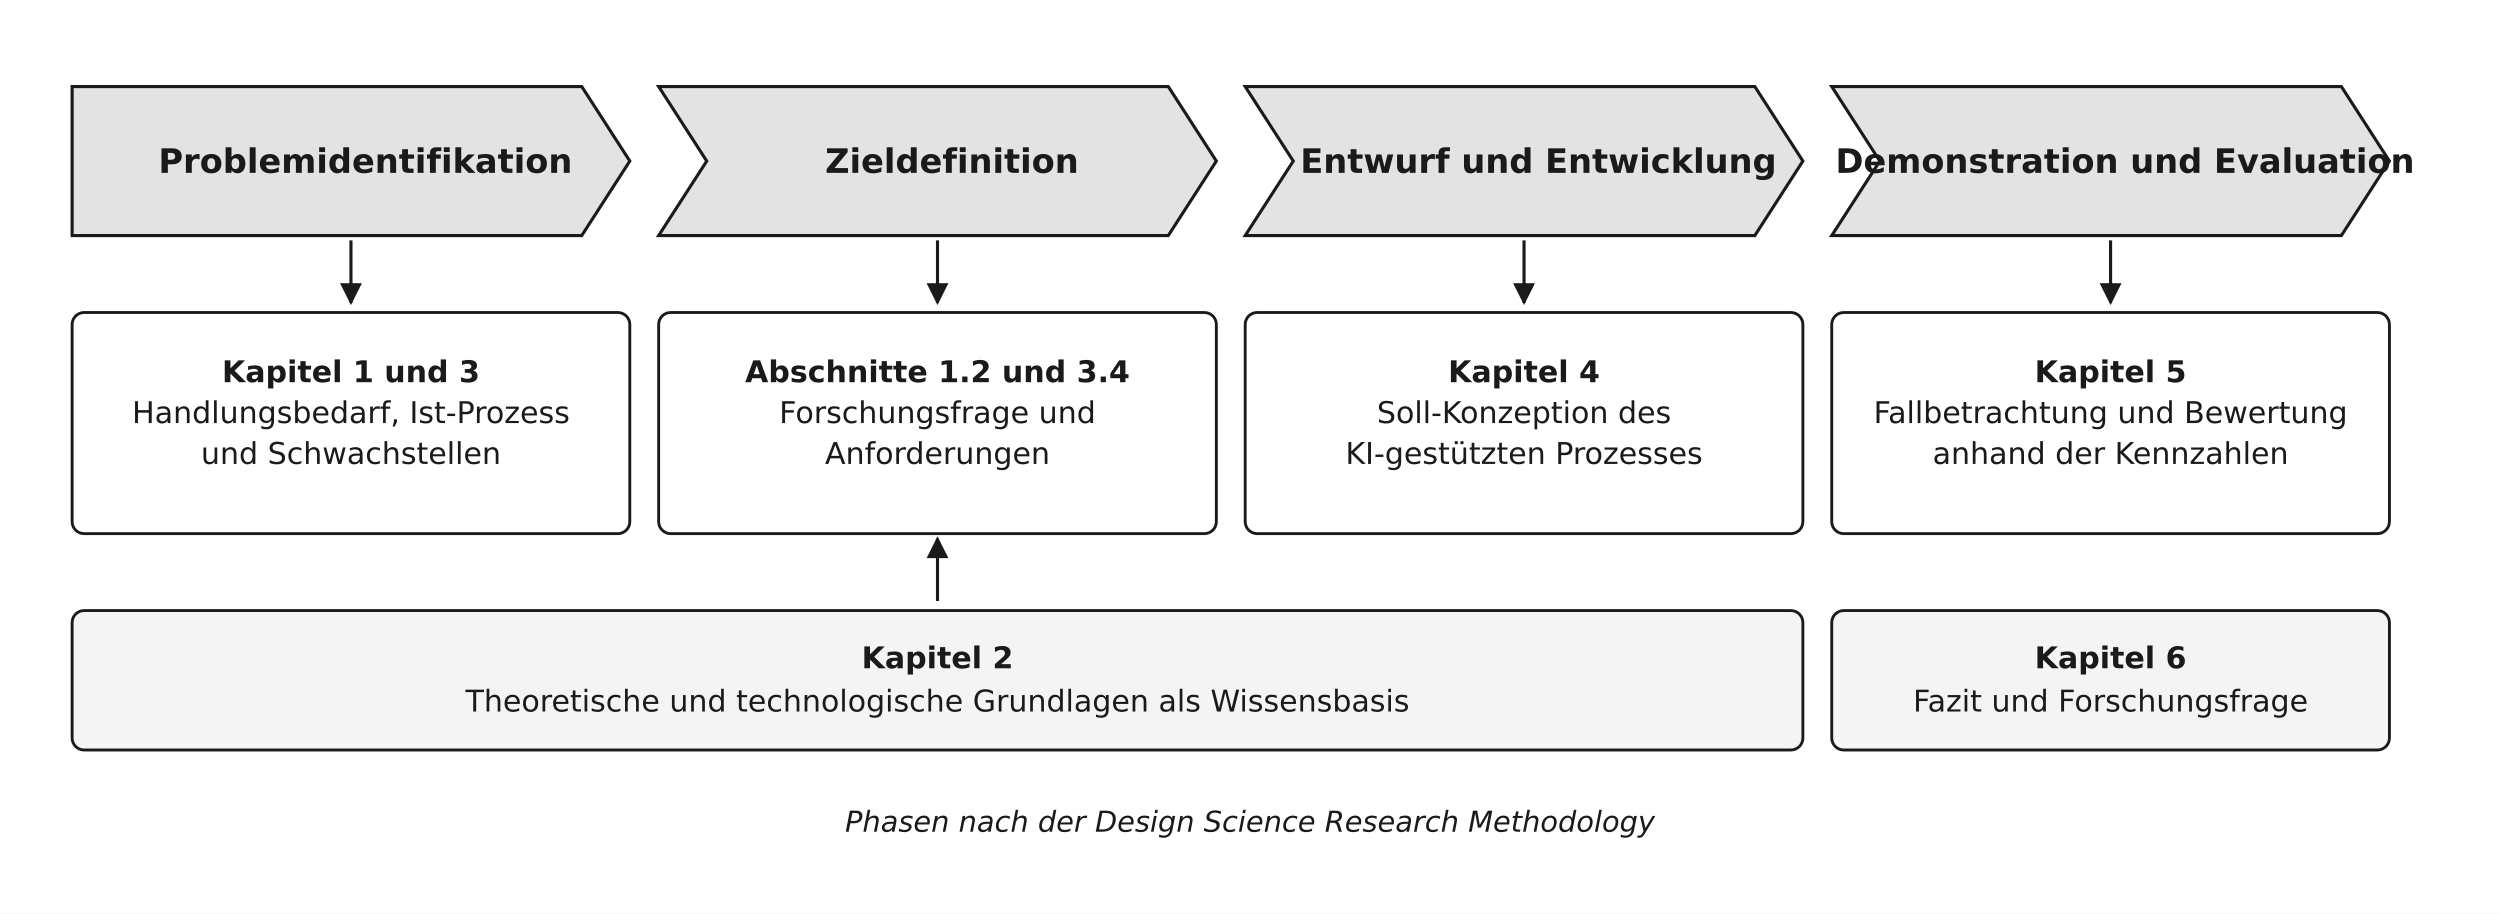
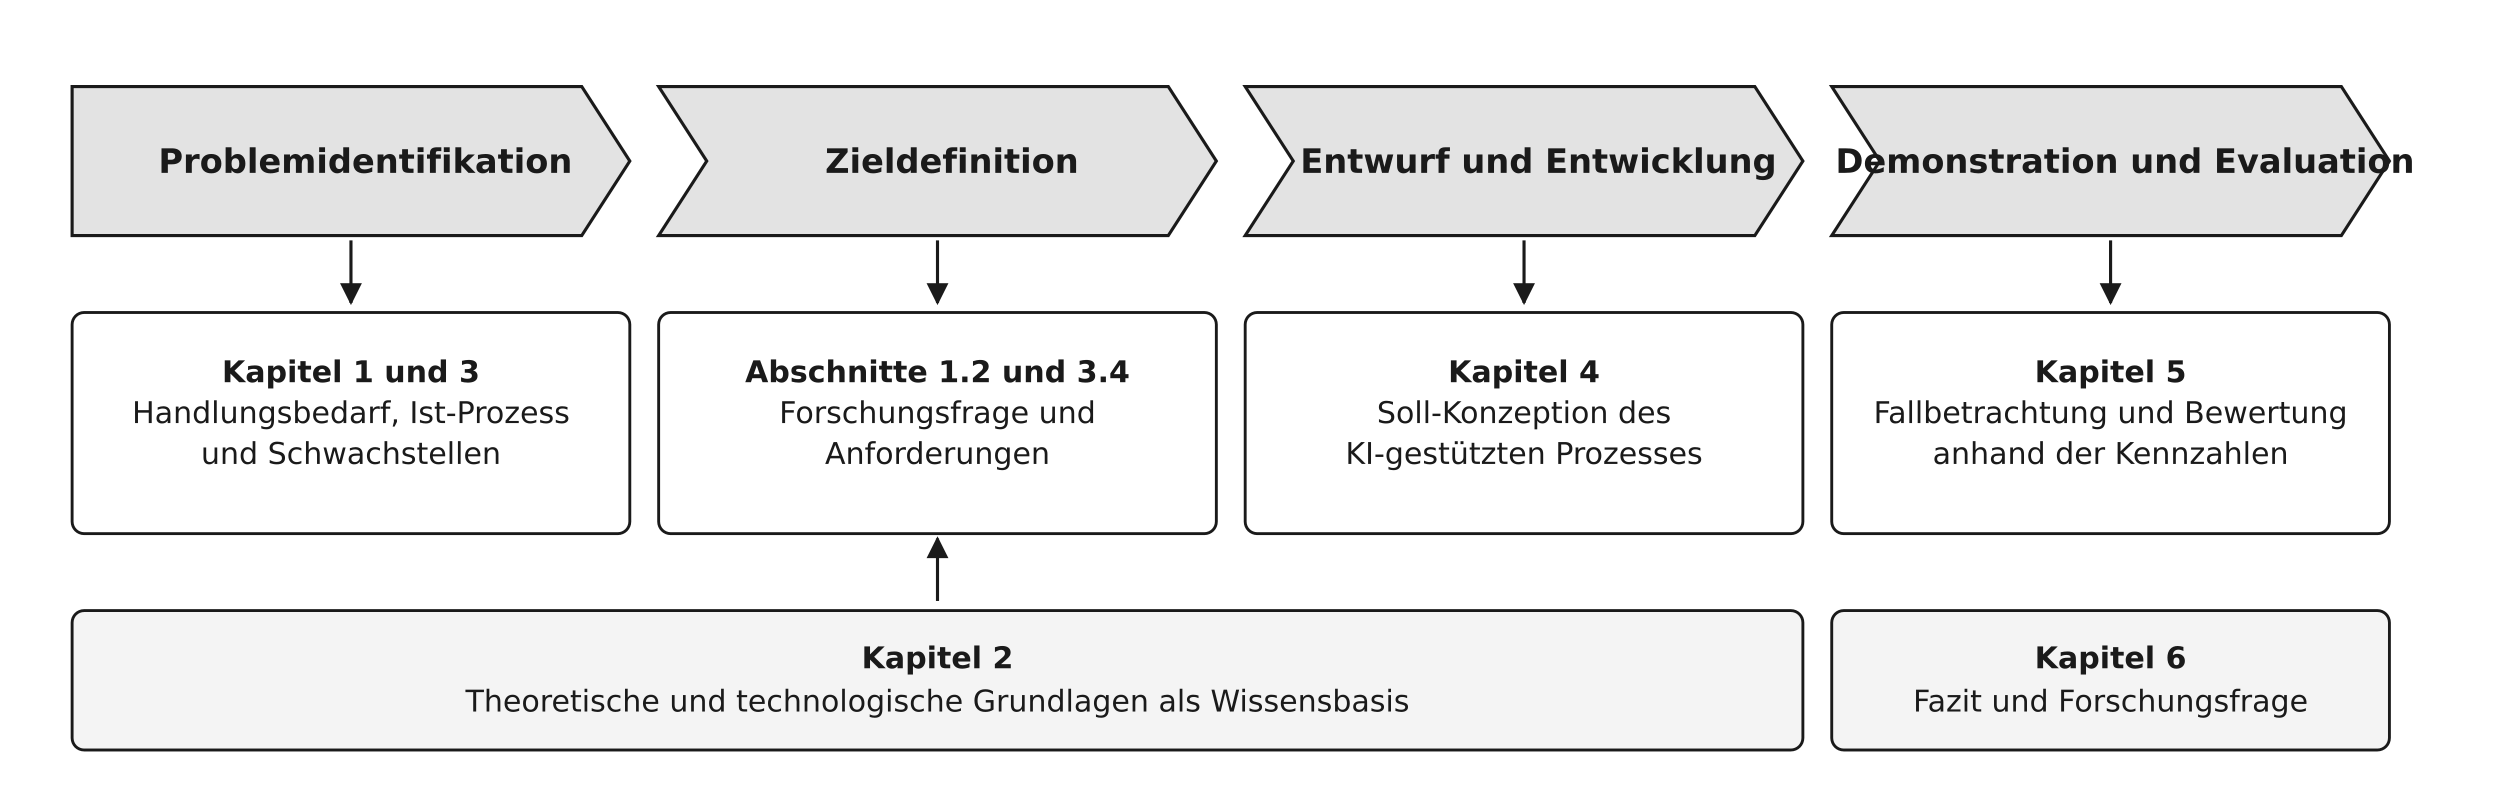
- <svg xmlns="http://www.w3.org/2000/svg" width="1040" height="380" viewBox="0 0 1040 380" font-family="Carlito, DejaVu Sans, sans-serif">
+ <svg xmlns="http://www.w3.org/2000/svg" width="1040" height="328" viewBox="0 0 1040 328" font-family="Carlito, DejaVu Sans, sans-serif">
  <defs>
    <marker id="seq" viewBox="0 0 10 10" refX="9" refY="5" markerWidth="7" markerHeight="7" orient="auto-start-reverse">
      <path d="M 0 0 L 10 5 L 0 10 z" fill="#1a1a1a" />
    </marker>
    <marker id="msg" viewBox="0 0 10 10" refX="9" refY="5" markerWidth="8" markerHeight="8" orient="auto-start-reverse">
      <path d="M 0 0 L 10 5 L 0 10 z" fill="#ffffff" stroke="#1a1a1a" stroke-width="1" />
    </marker>
    <marker id="msgstart" viewBox="0 0 10 10" refX="5" refY="5" markerWidth="7" markerHeight="7" orient="auto">
      <circle cx="5" cy="5" r="3.5" fill="#ffffff" stroke="#1a1a1a" stroke-width="1" />
    </marker>
  </defs>
  <rect width="1040" height="380" fill="#ffffff" />
  <polygon points="30,36 242,36 262,67.0 242,98 30,98" fill="#e3e3e3" stroke="#1a1a1a" stroke-width="1.3" />
  <text x="152.0" y="71.9" font-size="14" text-anchor="middle" font-weight="bold" font-style="normal" fill="#1a1a1a">Problemidentifikation</text>
  <polygon points="274,36 486,36 506,67.0 486,98 274,98 294,67.0" fill="#e3e3e3" stroke="#1a1a1a" stroke-width="1.3" />
  <text x="396.0" y="71.9" font-size="14" text-anchor="middle" font-weight="bold" font-style="normal" fill="#1a1a1a">Zieldefinition</text>
  <polygon points="518,36 730,36 750,67.0 730,98 518,98 538,67.0" fill="#e3e3e3" stroke="#1a1a1a" stroke-width="1.3" />
  <text x="640.0" y="71.9" font-size="14" text-anchor="middle" font-weight="bold" font-style="normal" fill="#1a1a1a">Entwurf und Entwicklung</text>
  <polygon points="762,36 974,36 994,67.0 974,98 762,98 782,67.0" fill="#e3e3e3" stroke="#1a1a1a" stroke-width="1.3" />
  <text x="884.0" y="71.9" font-size="14" text-anchor="middle" font-weight="bold" font-style="normal" fill="#1a1a1a">Demonstration und Evaluation</text>
  <rect x="30" y="130" width="232" height="92" rx="5" fill="#ffffff" stroke="#1a1a1a" stroke-width="1.2" />
  <text x="146.0" y="159.0" font-size="12.5" text-anchor="middle" font-weight="bold" font-style="normal" fill="#1a1a1a">Kapitel 1 und 3</text>
  <text x="146.0" y="176.0" font-size="12.5" text-anchor="middle" font-weight="normal" font-style="normal" fill="#1a1a1a">Handlungsbedarf, Ist-Prozess</text>
  <text x="146.0" y="193.0" font-size="12.5" text-anchor="middle" font-weight="normal" font-style="normal" fill="#1a1a1a">und Schwachstellen</text>
  <path d="M 146.0 100 L 146.0 126" fill="none" stroke="#1a1a1a" stroke-width="1.3" marker-end="url(#seq)" />
  <rect x="274" y="130" width="232" height="92" rx="5" fill="#ffffff" stroke="#1a1a1a" stroke-width="1.2" />
  <text x="390.0" y="159.0" font-size="12.5" text-anchor="middle" font-weight="bold" font-style="normal" fill="#1a1a1a">Abschnitte 1.2 und 3.4</text>
  <text x="390.0" y="176.0" font-size="12.5" text-anchor="middle" font-weight="normal" font-style="normal" fill="#1a1a1a">Forschungsfrage und</text>
  <text x="390.0" y="193.0" font-size="12.5" text-anchor="middle" font-weight="normal" font-style="normal" fill="#1a1a1a">Anforderungen</text>
  <path d="M 390.0 100 L 390.0 126" fill="none" stroke="#1a1a1a" stroke-width="1.3" marker-end="url(#seq)" />
  <rect x="518" y="130" width="232" height="92" rx="5" fill="#ffffff" stroke="#1a1a1a" stroke-width="1.2" />
  <text x="634.0" y="159.0" font-size="12.5" text-anchor="middle" font-weight="bold" font-style="normal" fill="#1a1a1a">Kapitel 4</text>
  <text x="634.0" y="176.0" font-size="12.5" text-anchor="middle" font-weight="normal" font-style="normal" fill="#1a1a1a">Soll-Konzeption des</text>
  <text x="634.0" y="193.0" font-size="12.5" text-anchor="middle" font-weight="normal" font-style="normal" fill="#1a1a1a">KI-gestützten Prozesses</text>
  <path d="M 634.0 100 L 634.0 126" fill="none" stroke="#1a1a1a" stroke-width="1.3" marker-end="url(#seq)" />
  <rect x="762" y="130" width="232" height="92" rx="5" fill="#ffffff" stroke="#1a1a1a" stroke-width="1.2" />
  <text x="878.0" y="159.0" font-size="12.5" text-anchor="middle" font-weight="bold" font-style="normal" fill="#1a1a1a">Kapitel 5</text>
  <text x="878.0" y="176.0" font-size="12.5" text-anchor="middle" font-weight="normal" font-style="normal" fill="#1a1a1a">Fallbetrachtung und Bewertung</text>
  <text x="878.0" y="193.0" font-size="12.5" text-anchor="middle" font-weight="normal" font-style="normal" fill="#1a1a1a">anhand der Kennzahlen</text>
  <path d="M 878.0 100 L 878.0 126" fill="none" stroke="#1a1a1a" stroke-width="1.3" marker-end="url(#seq)" />
  <rect x="30" y="254" width="720" height="58" rx="5" fill="#f4f4f4" stroke="#1a1a1a" stroke-width="1.2" />
  <text x="390.0" y="278" font-size="12.5" text-anchor="middle" font-weight="bold" font-style="normal" fill="#1a1a1a">Kapitel 2</text>
  <text x="390.0" y="296" font-size="12.5" text-anchor="middle" font-weight="normal" font-style="normal" fill="#1a1a1a">Theoretische und technologische Grundlagen als Wissensbasis</text>
  <rect x="762" y="254" width="232" height="58" rx="5" fill="#f4f4f4" stroke="#1a1a1a" stroke-width="1.2" />
  <text x="878.0" y="278" font-size="12.5" text-anchor="middle" font-weight="bold" font-style="normal" fill="#1a1a1a">Kapitel 6</text>
  <text x="878.0" y="296" font-size="12.5" text-anchor="middle" font-weight="normal" font-style="normal" fill="#1a1a1a">Fazit und Forschungsfrage</text>
  <path d="M 390.0 250 L 390.0 224" fill="none" stroke="#1a1a1a" stroke-width="1.3" marker-end="url(#seq)" />
-   <text x="520.0" y="346" font-size="12" text-anchor="middle" font-weight="normal" font-style="italic" fill="#1a1a1a">Phasen nach der Design Science Research Methodology</text>
</svg>
